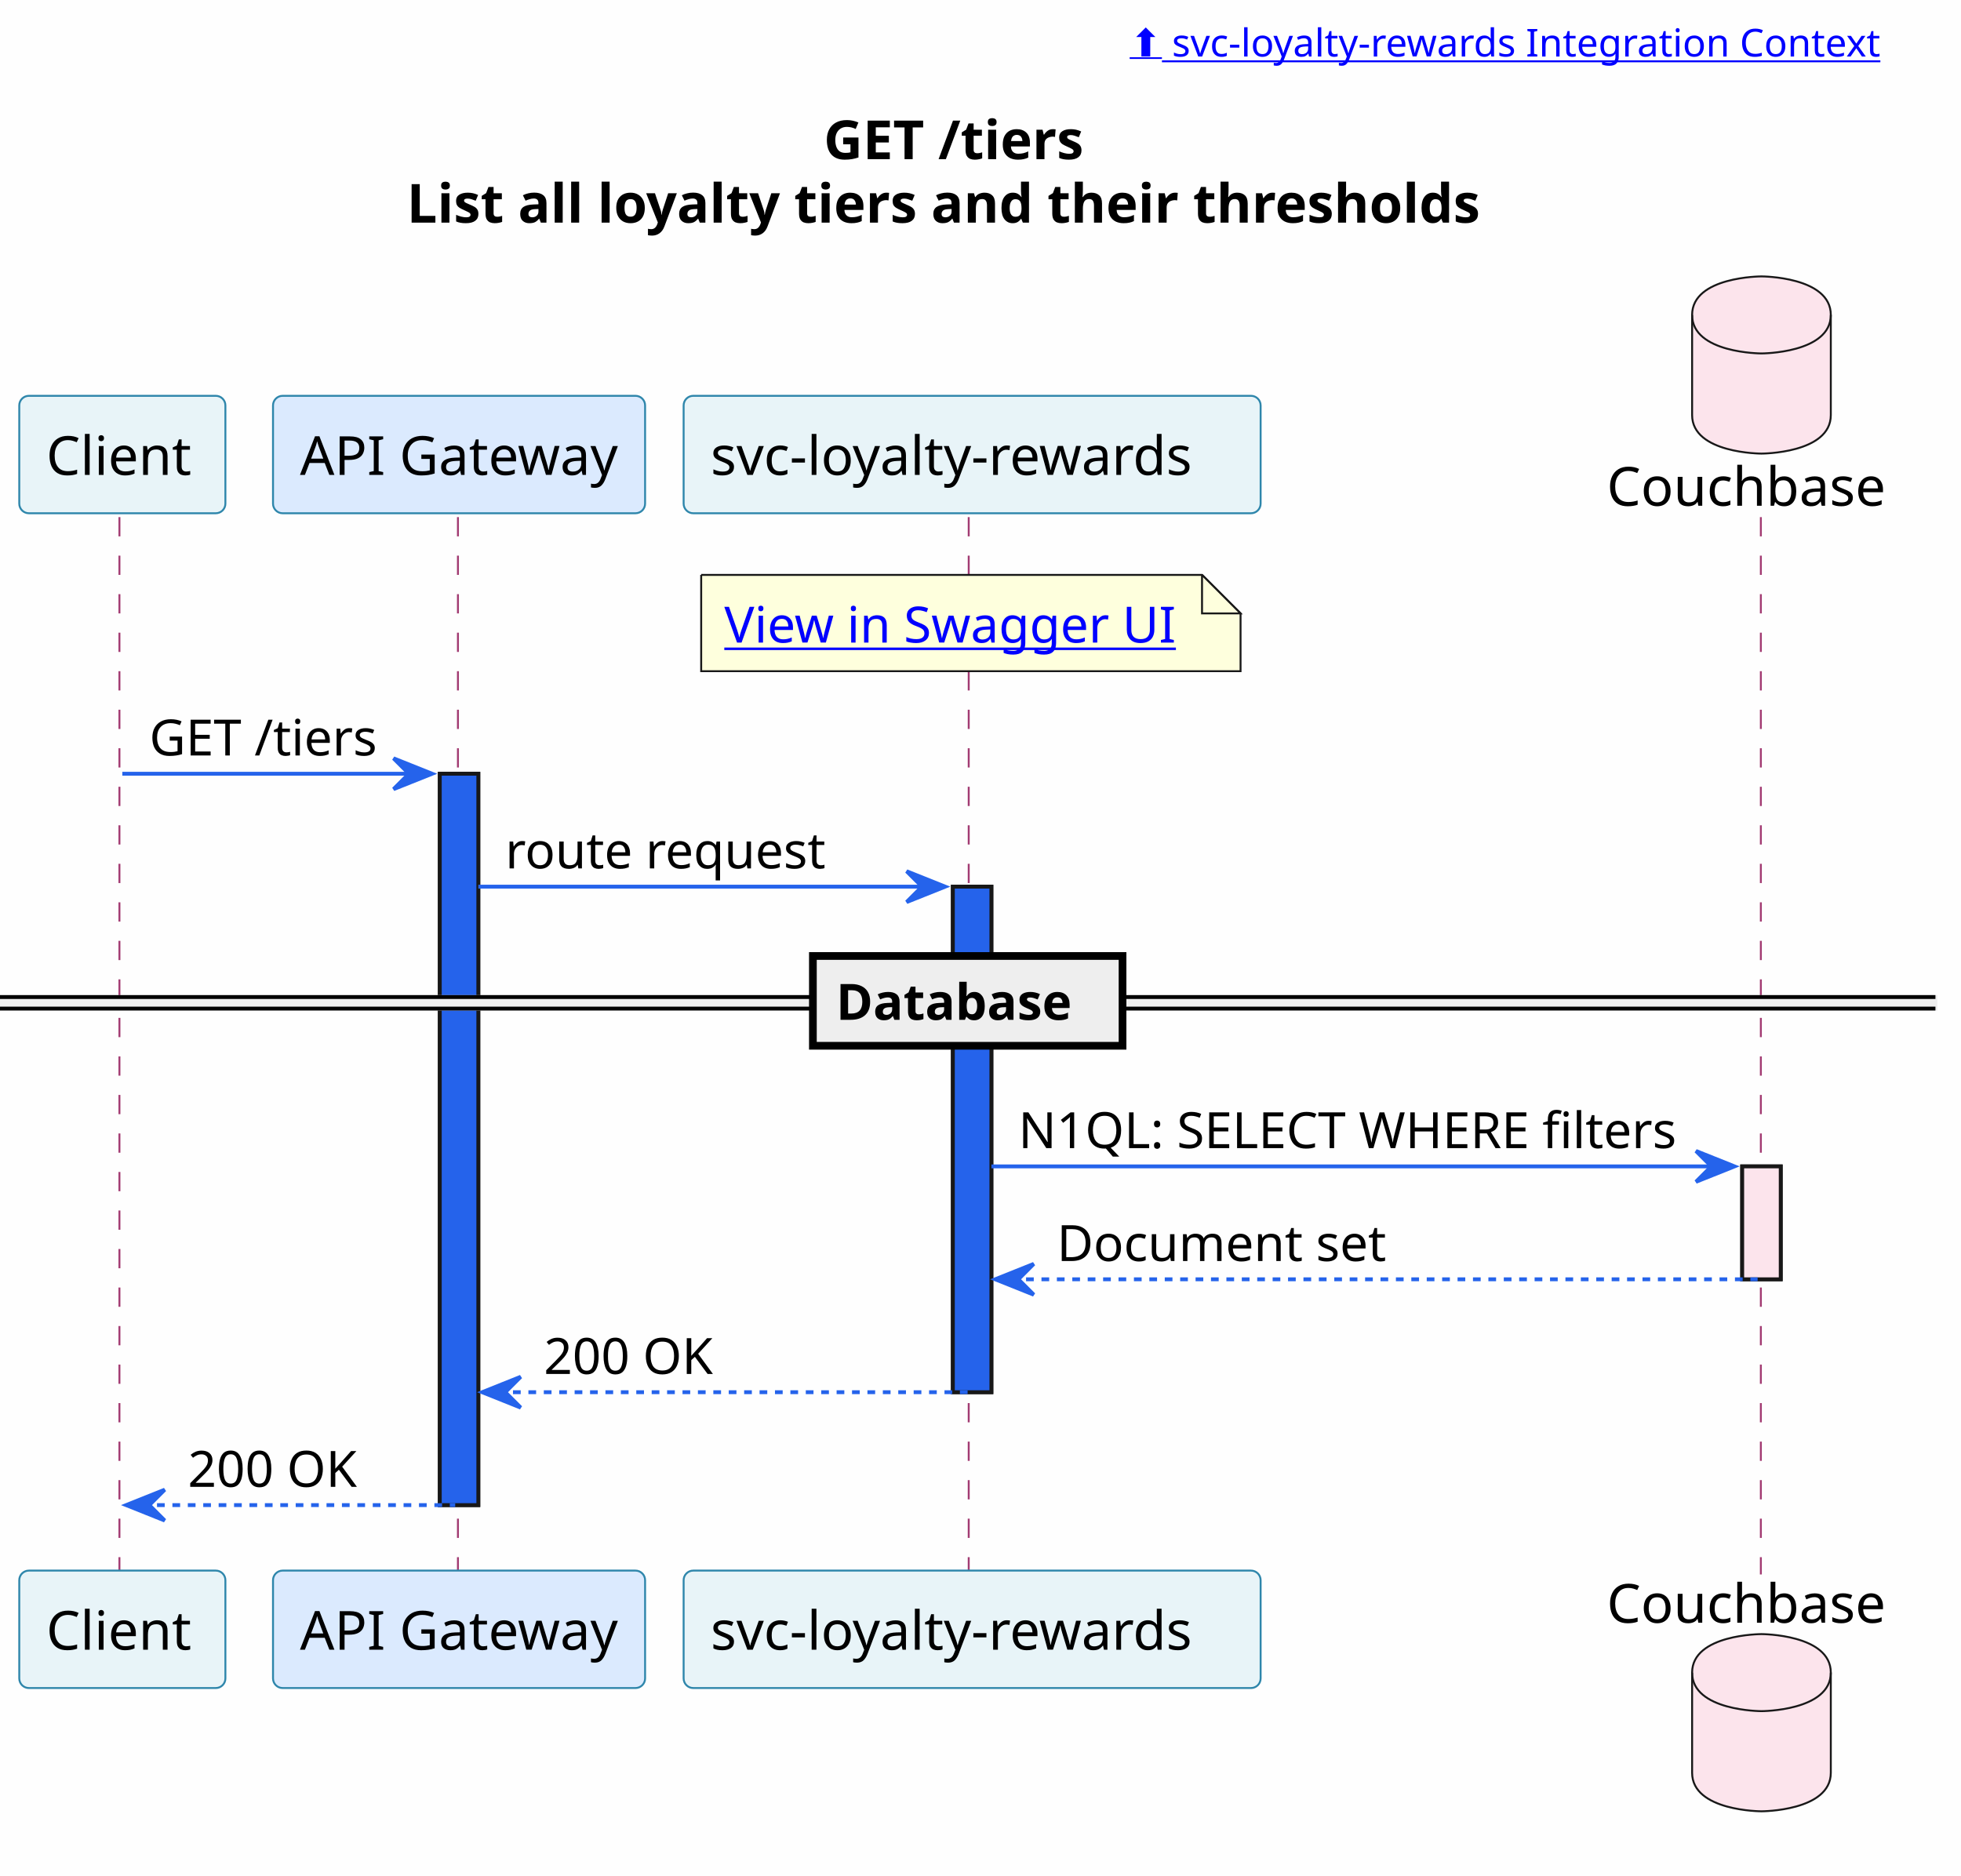
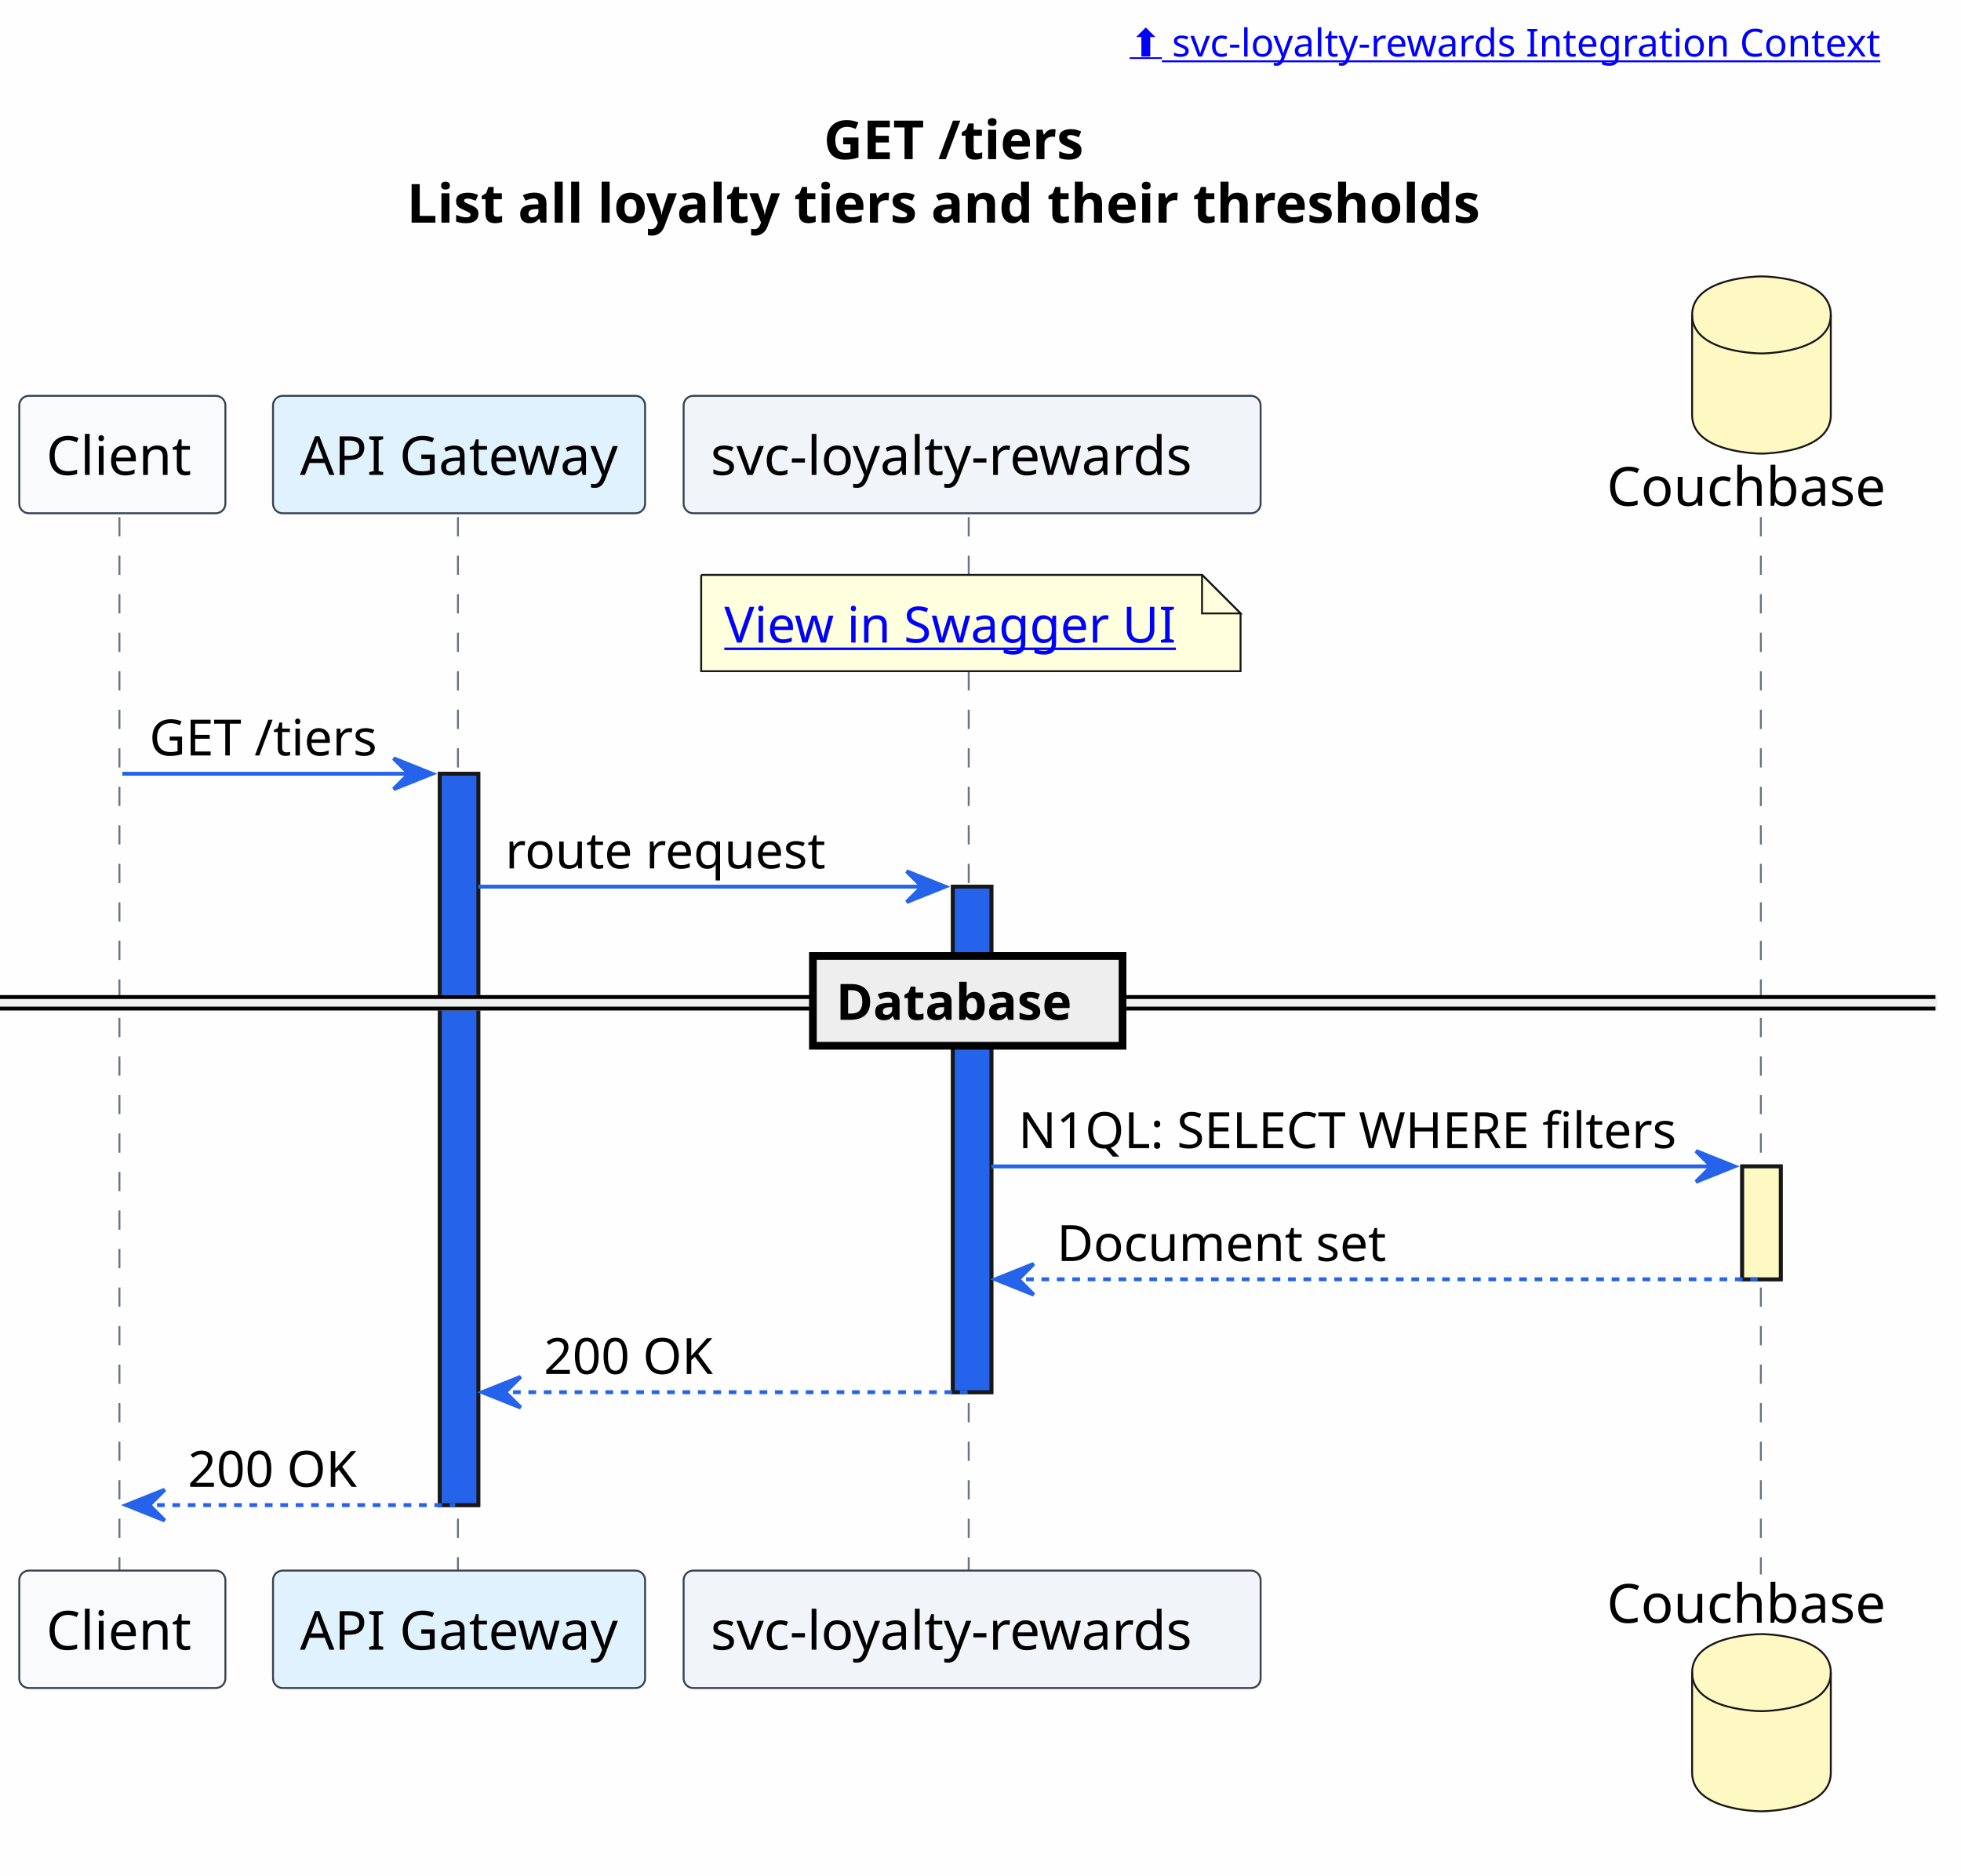
<svg xmlns="http://www.w3.org/2000/svg" xmlns:xlink="http://www.w3.org/1999/xlink" contentStyleType="text/css" data-diagram-type="SEQUENCE" height="487px" preserveAspectRatio="none" style="width:509px;height:487px;background:#FEFEFE;" version="1.1" viewBox="0 0 509 487" width="509px" zoomAndPan="magnify">
  <defs />
  <g>
    <rect fill="#FEFEFE" height="487" style="stroke:none;stroke-width:1;" width="509" x="0" y="0" />
    <text fill="#000000" font-family="'Segoe UI'" font-size="14" font-weight="bold" lengthAdjust="spacing" textLength="73.746" x="213.809" y="41.312">GET /tiers</text>
    <text fill="#000000" font-family="'Segoe UI'" font-size="14" font-weight="bold" lengthAdjust="spacing" textLength="290.213" x="105.575" y="57.801">List all loyalty tiers and their thresholds</text>
    <g>
      <rect fill="#2563EB" height="189.863" style="stroke:#181818;stroke-width:1;" width="10" x="114.153" y="200.863" />
    </g>
    <g>
      <rect fill="#2563EB" height="131.242" style="stroke:#181818;stroke-width:1;" width="10" x="247.326" y="230.174" />
    </g>
    <g>
-       <rect fill="#FCE4EC" height="29.311" style="stroke:#181818;stroke-width:1;" width="10" x="452.207" y="302.795" />
+       <rect fill="#FEF9C3" height="29.311" style="stroke:#181818;stroke-width:1;" width="10" x="452.207" y="302.795" />
    </g>
    <g class="participant-lifeline" data-entity-uid="part1" data-qualified-name="Client" id="part1-lifeline">
      <g>
        <rect fill="#000000" fill-opacity="0" height="274.484" width="8" x="27.752" y="134.242" />
-         <line style="stroke:#A23B72;stroke-width:0.5;stroke-dasharray:5,5;" x1="31" x2="31" y1="134.242" y2="408.727" />
+         <line style="stroke:#6B7280;stroke-width:0.5;stroke-dasharray:5,5;" x1="31" x2="31" y1="134.242" y2="408.727" />
      </g>
    </g>
    <g class="participant-lifeline" data-entity-uid="part2" data-qualified-name="GW" id="part2-lifeline">
      <g>
        <rect fill="#000000" fill-opacity="0" height="274.484" width="8" x="115.153" y="134.242" />
-         <line style="stroke:#A23B72;stroke-width:0.5;stroke-dasharray:5,5;" x1="118.864" x2="118.864" y1="134.242" y2="408.727" />
+         <line style="stroke:#6B7280;stroke-width:0.5;stroke-dasharray:5,5;" x1="118.864" x2="118.864" y1="134.242" y2="408.727" />
      </g>
    </g>
    <g class="participant-lifeline" data-entity-uid="part3" data-qualified-name="Svc" id="part3-lifeline">
      <g>
        <rect fill="#000000" fill-opacity="0" height="274.484" width="8" x="248.326" y="134.242" />
-         <line style="stroke:#A23B72;stroke-width:0.5;stroke-dasharray:5,5;" x1="251.442" x2="251.442" y1="134.242" y2="408.727" />
+         <line style="stroke:#6B7280;stroke-width:0.5;stroke-dasharray:5,5;" x1="251.442" x2="251.442" y1="134.242" y2="408.727" />
      </g>
    </g>
    <g class="participant-lifeline" data-entity-uid="part4" data-qualified-name="DB" id="part4-lifeline">
      <g>
        <rect fill="#000000" fill-opacity="0" height="274.484" width="8" x="453.207" y="134.242" />
-         <line style="stroke:#A23B72;stroke-width:0.5;stroke-dasharray:5,5;" x1="457.05" x2="457.05" y1="134.242" y2="408.727" />
+         <line style="stroke:#6B7280;stroke-width:0.5;stroke-dasharray:5,5;" x1="457.05" x2="457.05" y1="134.242" y2="408.727" />
      </g>
    </g>
    <g class="participant participant-head" data-entity-uid="part1" data-qualified-name="Client" id="part1-head">
      <a href="/applications/" target="_top" title="/applications/" xlink:actuate="onRequest" xlink:href="/applications/" xlink:show="new" xlink:title="/applications/" xlink:type="simple">
-         <rect fill="#E8F4F8" height="30.488" rx="2.5" ry="2.5" style="stroke:#2E86AB;stroke-width:0.5;" width="53.505" x="5" y="102.754" />
+         <rect fill="#F9FAFB" height="30.488" rx="2.5" ry="2.5" style="stroke:#374151;stroke-width:0.5;" width="53.505" x="5" y="102.754" />
        <text fill="#000000" font-family="'Segoe UI'" font-size="14" lengthAdjust="spacing" textLength="39.505" x="12" y="123.289">Client</text>
      </a>
    </g>
    <g class="participant participant-tail" data-entity-uid="part1" data-qualified-name="Client" id="part1-tail">
      <a href="/applications/" target="_top" title="/applications/" xlink:actuate="onRequest" xlink:href="/applications/" xlink:show="new" xlink:title="/applications/" xlink:type="simple">
-         <rect fill="#E8F4F8" height="30.488" rx="2.5" ry="2.5" style="stroke:#2E86AB;stroke-width:0.5;" width="53.505" x="5" y="407.727" />
+         <rect fill="#F9FAFB" height="30.488" rx="2.5" ry="2.5" style="stroke:#374151;stroke-width:0.5;" width="53.505" x="5" y="407.727" />
        <text fill="#000000" font-family="'Segoe UI'" font-size="14" lengthAdjust="spacing" textLength="39.505" x="12" y="428.262">Client</text>
      </a>
    </g>
    <g class="participant participant-head" data-entity-uid="part2" data-qualified-name="GW" id="part2-head">
      <a href="/actors/#api-gateway" target="_top" title="/actors/#api-gateway" xlink:actuate="onRequest" xlink:href="/actors/#api-gateway" xlink:show="new" xlink:title="/actors/#api-gateway" xlink:type="simple">
-         <rect fill="#DBEAFE" height="30.488" rx="2.5" ry="2.5" style="stroke:#2E86AB;stroke-width:0.5;" width="96.578" x="70.864" y="102.754" />
+         <rect fill="#E0F2FE" height="30.488" rx="2.5" ry="2.5" style="stroke:#374151;stroke-width:0.5;" width="96.578" x="70.864" y="102.754" />
        <text fill="#000000" font-family="'Segoe UI'" font-size="14" lengthAdjust="spacing" textLength="82.578" x="77.864" y="123.289">API Gateway</text>
      </a>
    </g>
    <g class="participant participant-tail" data-entity-uid="part2" data-qualified-name="GW" id="part2-tail">
      <a href="/actors/#api-gateway" target="_top" title="/actors/#api-gateway" xlink:actuate="onRequest" xlink:href="/actors/#api-gateway" xlink:show="new" xlink:title="/actors/#api-gateway" xlink:type="simple">
-         <rect fill="#DBEAFE" height="30.488" rx="2.5" ry="2.5" style="stroke:#2E86AB;stroke-width:0.5;" width="96.578" x="70.864" y="407.727" />
+         <rect fill="#E0F2FE" height="30.488" rx="2.5" ry="2.5" style="stroke:#374151;stroke-width:0.5;" width="96.578" x="70.864" y="407.727" />
        <text fill="#000000" font-family="'Segoe UI'" font-size="14" lengthAdjust="spacing" textLength="82.578" x="77.864" y="428.262">API Gateway</text>
      </a>
    </g>
    <g class="participant participant-head" data-entity-uid="part3" data-qualified-name="Svc" id="part3-head">
      <a href="/microservices/svc-loyalty-rewards/" target="_top" title="/microservices/svc-loyalty-rewards/" xlink:actuate="onRequest" xlink:href="/microservices/svc-loyalty-rewards/" xlink:show="new" xlink:title="/microservices/svc-loyalty-rewards/" xlink:type="simple">
-         <rect fill="#E8F4F8" height="30.488" rx="2.5" ry="2.5" style="stroke:#2E86AB;stroke-width:0.5;" width="149.769" x="177.442" y="102.754" />
+         <rect fill="#F1F5F9" height="30.488" rx="2.5" ry="2.5" style="stroke:#374151;stroke-width:0.5;" width="149.769" x="177.442" y="102.754" />
        <text fill="#000000" font-family="'Segoe UI'" font-size="14" lengthAdjust="spacing" textLength="135.769" x="184.442" y="123.289">svc-loyalty-rewards</text>
      </a>
    </g>
    <g class="participant participant-tail" data-entity-uid="part3" data-qualified-name="Svc" id="part3-tail">
      <a href="/microservices/svc-loyalty-rewards/" target="_top" title="/microservices/svc-loyalty-rewards/" xlink:actuate="onRequest" xlink:href="/microservices/svc-loyalty-rewards/" xlink:show="new" xlink:title="/microservices/svc-loyalty-rewards/" xlink:type="simple">
-         <rect fill="#E8F4F8" height="30.488" rx="2.5" ry="2.5" style="stroke:#2E86AB;stroke-width:0.5;" width="149.769" x="177.442" y="407.727" />
+         <rect fill="#F1F5F9" height="30.488" rx="2.5" ry="2.5" style="stroke:#374151;stroke-width:0.5;" width="149.769" x="177.442" y="407.727" />
        <text fill="#000000" font-family="'Segoe UI'" font-size="14" lengthAdjust="spacing" textLength="135.769" x="184.442" y="428.262">svc-loyalty-rewards</text>
      </a>
    </g>
    <g class="participant participant-head" data-entity-uid="part4" data-qualified-name="DB" id="part4-head">
      <a href="/microservices/svc-loyalty-rewards/#data-store" target="_top" title="/microservices/svc-loyalty-rewards/#data-store" xlink:actuate="onRequest" xlink:href="/microservices/svc-loyalty-rewards/#data-store" xlink:show="new" xlink:title="/microservices/svc-loyalty-rewards/#data-store" xlink:type="simple">
        <text fill="#000000" font-family="'Segoe UI'" font-size="14" lengthAdjust="spacing" textLength="74.314" x="417.05" y="131.289">Couchbase</text>
-         <path d="M439.207,81.754 C439.207,71.754 457.207,71.754 457.207,71.754 C457.207,71.754 475.207,71.754 475.207,81.754 L475.207,107.754 C475.207,117.754 457.207,117.754 457.207,117.754 C457.207,117.754 439.207,117.754 439.207,107.754 L439.207,81.754" fill="#FCE4EC" style="stroke:#181818;stroke-width:0.5;" />
+         <path d="M439.207,81.754 C439.207,71.754 457.207,71.754 457.207,71.754 C457.207,71.754 475.207,71.754 475.207,81.754 L475.207,107.754 C475.207,117.754 457.207,117.754 457.207,117.754 C457.207,117.754 439.207,117.754 439.207,107.754 L439.207,81.754" fill="#FEF9C3" style="stroke:#181818;stroke-width:0.5;" />
        <path d="M439.207,81.754 C439.207,91.754 457.207,91.754 457.207,91.754 C457.207,91.754 475.207,91.754 475.207,81.754" fill="none" style="stroke:#181818;stroke-width:0.5;" />
      </a>
    </g>
    <g class="participant participant-tail" data-entity-uid="part4" data-qualified-name="DB" id="part4-tail">
      <a href="/microservices/svc-loyalty-rewards/#data-store" target="_top" title="/microservices/svc-loyalty-rewards/#data-store" xlink:actuate="onRequest" xlink:href="/microservices/svc-loyalty-rewards/#data-store" xlink:show="new" xlink:title="/microservices/svc-loyalty-rewards/#data-store" xlink:type="simple">
        <text fill="#000000" font-family="'Segoe UI'" font-size="14" lengthAdjust="spacing" textLength="74.314" x="417.05" y="421.262">Couchbase</text>
-         <path d="M439.207,434.215 C439.207,424.215 457.207,424.215 457.207,424.215 C457.207,424.215 475.207,424.215 475.207,434.215 L475.207,460.215 C475.207,470.215 457.207,470.215 457.207,470.215 C457.207,470.215 439.207,470.215 439.207,460.215 L439.207,434.215" fill="#FCE4EC" style="stroke:#181818;stroke-width:0.5;" />
+         <path d="M439.207,434.215 C439.207,424.215 457.207,424.215 457.207,424.215 C457.207,424.215 475.207,424.215 475.207,434.215 L475.207,460.215 C475.207,470.215 457.207,470.215 457.207,470.215 C457.207,470.215 439.207,470.215 439.207,460.215 L439.207,434.215" fill="#FEF9C3" style="stroke:#181818;stroke-width:0.5;" />
        <path d="M439.207,434.215 C439.207,444.215 457.207,444.215 457.207,444.215 C457.207,444.215 475.207,444.215 475.207,434.215" fill="none" style="stroke:#181818;stroke-width:0.5;" />
      </a>
    </g>
    <g>
      <rect fill="#2563EB" height="189.863" style="stroke:#181818;stroke-width:1;" width="10" x="114.153" y="200.863" />
    </g>
    <g>
      <rect fill="#2563EB" height="131.242" style="stroke:#181818;stroke-width:1;" width="10" x="247.326" y="230.174" />
    </g>
    <g>
-       <rect fill="#FCE4EC" height="29.311" style="stroke:#181818;stroke-width:1;" width="10" x="452.207" y="302.795" />
+       <rect fill="#FEF9C3" height="29.311" style="stroke:#181818;stroke-width:1;" width="10" x="452.207" y="302.795" />
    </g>
    <path d="M182,149.242 L182,174.242 L322,174.242 L322,159.242 L312,149.242 L182,149.242" fill="#FEFFDD" style="stroke:#181818;stroke-width:0.5;" />
    <path d="M312,149.242 L312,159.242 L322,159.242 L312,149.242" fill="#FEFFDD" style="stroke:#181818;stroke-width:0.5;" />
    <a href="/services/api/svc-loyalty-rewards.html#/Tiers/listTiers" target="_top" title="/services/api/svc-loyalty-rewards.html#/Tiers/listTiers" xlink:actuate="onRequest" xlink:href="/services/api/svc-loyalty-rewards.html#/Tiers/listTiers" xlink:show="new" xlink:title="/services/api/svc-loyalty-rewards.html#/Tiers/listTiers" xlink:type="simple">
      <text fill="#0000FF" font-family="'Segoe UI'" font-size="13" lengthAdjust="spacing" text-decoration="underline" textLength="119.406" x="188" y="166.81">View in Swagger UI</text>
    </a>
    <g class="message" data-entity-1="part1" data-entity-2="part2" id="msg1">
      <polygon fill="#2563EB" points="102.153,196.863,112.153,200.863,102.153,204.863,106.153,200.863" style="stroke:#2563EB;stroke-width:1;" />
      <line style="stroke:#2563EB;stroke-width:1;" x1="31.752" x2="108.153" y1="200.863" y2="200.863" />
      <text fill="#000000" font-family="'Segoe UI'" font-size="13" lengthAdjust="spacing" textLength="63.4" x="38.752" y="196.121">GET /tiers</text>
    </g>
    <g class="message" data-entity-1="part2" data-entity-2="part3" id="msg2">
      <polygon fill="#2563EB" points="235.326,226.174,245.326,230.174,235.326,234.174,239.326,230.174" style="stroke:#2563EB;stroke-width:1;" />
      <line style="stroke:#2563EB;stroke-width:1;" x1="124.153" x2="241.326" y1="230.174" y2="230.174" />
      <text fill="#000000" font-family="'Segoe UI'" font-size="13" lengthAdjust="spacing" textLength="85.135" x="131.153" y="225.432">route request</text>
    </g>
    <rect fill="#EEEEEE" height="3" style="stroke:#EEEEEE;stroke-width:1;" width="502.364" x="0" y="258.829" />
    <line style="stroke:#000000;stroke-width:1;" x1="0" x2="502.364" y1="258.829" y2="258.829" />
    <line style="stroke:#000000;stroke-width:1;" x1="0" x2="502.364" y1="261.829" y2="261.829" />
    <rect fill="#EEEEEE" height="23.311" style="stroke:#000000;stroke-width:2;" width="80.371" x="210.996" y="248.174" />
    <text fill="#000000" font-family="'Segoe UI'" font-size="13" font-weight="bold" lengthAdjust="spacing" textLength="62.086" x="216.996" y="264.742">Database</text>
    <g class="message" data-entity-1="part3" data-entity-2="part4" id="msg3">
      <polygon fill="#2563EB" points="440.207,298.795,450.207,302.795,440.207,306.795,444.207,302.795" style="stroke:#2563EB;stroke-width:1;" />
      <line style="stroke:#2563EB;stroke-width:1;" x1="257.326" x2="446.207" y1="302.795" y2="302.795" />
      <text fill="#000000" font-family="'Segoe UI'" font-size="13" lengthAdjust="spacing" textLength="175.881" x="264.326" y="298.053">N1QL: SELECT WHERE filters</text>
    </g>
    <g class="message" data-entity-1="part4" data-entity-2="part3" id="msg4">
      <polygon fill="#2563EB" points="268.326,328.106,258.326,332.106,268.326,336.106,264.326,332.106" style="stroke:#2563EB;stroke-width:1;" />
      <line style="stroke:#2563EB;stroke-width:1;stroke-dasharray:2,2;" x1="262.326" x2="456.207" y1="332.106" y2="332.106" />
      <text fill="#000000" font-family="'Segoe UI'" font-size="13" lengthAdjust="spacing" textLength="87.604" x="274.326" y="327.363">Document set</text>
    </g>
    <g class="message" data-entity-1="part3" data-entity-2="part2" id="msg5">
      <polygon fill="#2563EB" points="135.153,357.416,125.153,361.416,135.153,365.416,131.153,361.416" style="stroke:#2563EB;stroke-width:1;" />
      <line style="stroke:#2563EB;stroke-width:1;stroke-dasharray:2,2;" x1="129.153" x2="251.326" y1="361.416" y2="361.416" />
      <text fill="#000000" font-family="'Segoe UI'" font-size="13" lengthAdjust="spacing" textLength="47.36" x="141.153" y="356.674">200 OK</text>
    </g>
    <g class="message" data-entity-1="part2" data-entity-2="part1" id="msg6">
      <polygon fill="#2563EB" points="42.752,386.727,32.752,390.727,42.752,394.727,38.752,390.727" style="stroke:#2563EB;stroke-width:1;" />
      <line style="stroke:#2563EB;stroke-width:1;stroke-dasharray:2,2;" x1="36.752" x2="118.153" y1="390.727" y2="390.727" />
      <text fill="#000000" font-family="'Segoe UI'" font-size="13" lengthAdjust="spacing" textLength="47.36" x="48.752" y="385.984">200 OK</text>
    </g>
    <a href="/microservices/svc-loyalty-rewards/#integration-context" target="_top" title="/microservices/svc-loyalty-rewards/#integration-context" xlink:actuate="onRequest" xlink:href="/microservices/svc-loyalty-rewards/#integration-context" xlink:show="new" xlink:title="/microservices/svc-loyalty-rewards/#integration-context" xlink:type="simple">
      <text fill="#0000FF" font-family="'Segoe UI'" font-size="10" lengthAdjust="spacing" text-decoration="underline" textLength="208.149" x="293.214" y="14.668">⬆ svc-loyalty-rewards Integration Context</text>
    </a>
  </g>
</svg>
